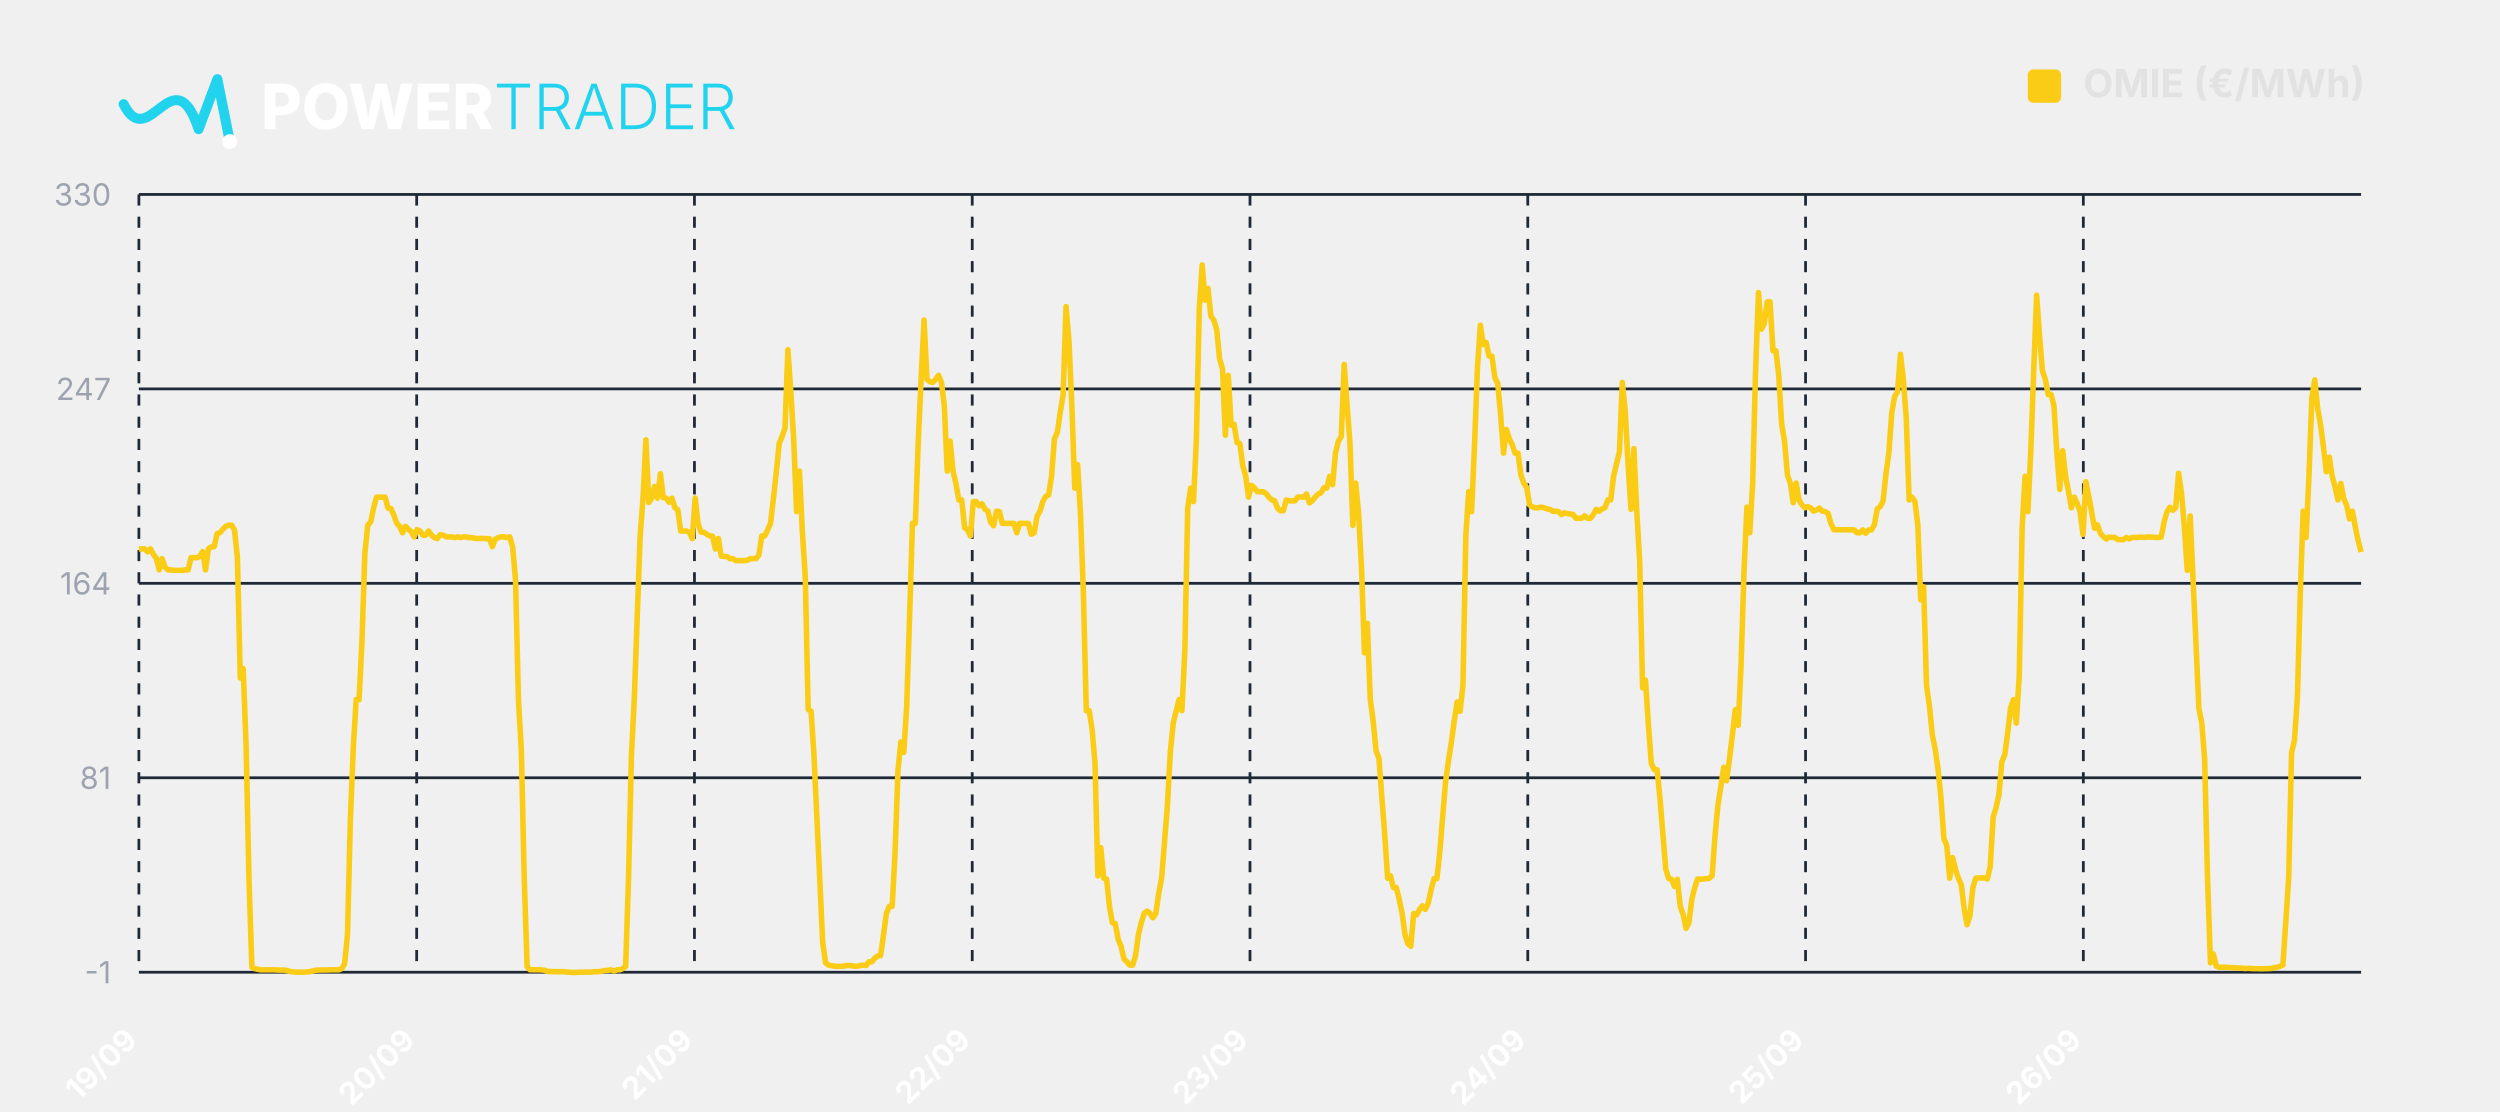
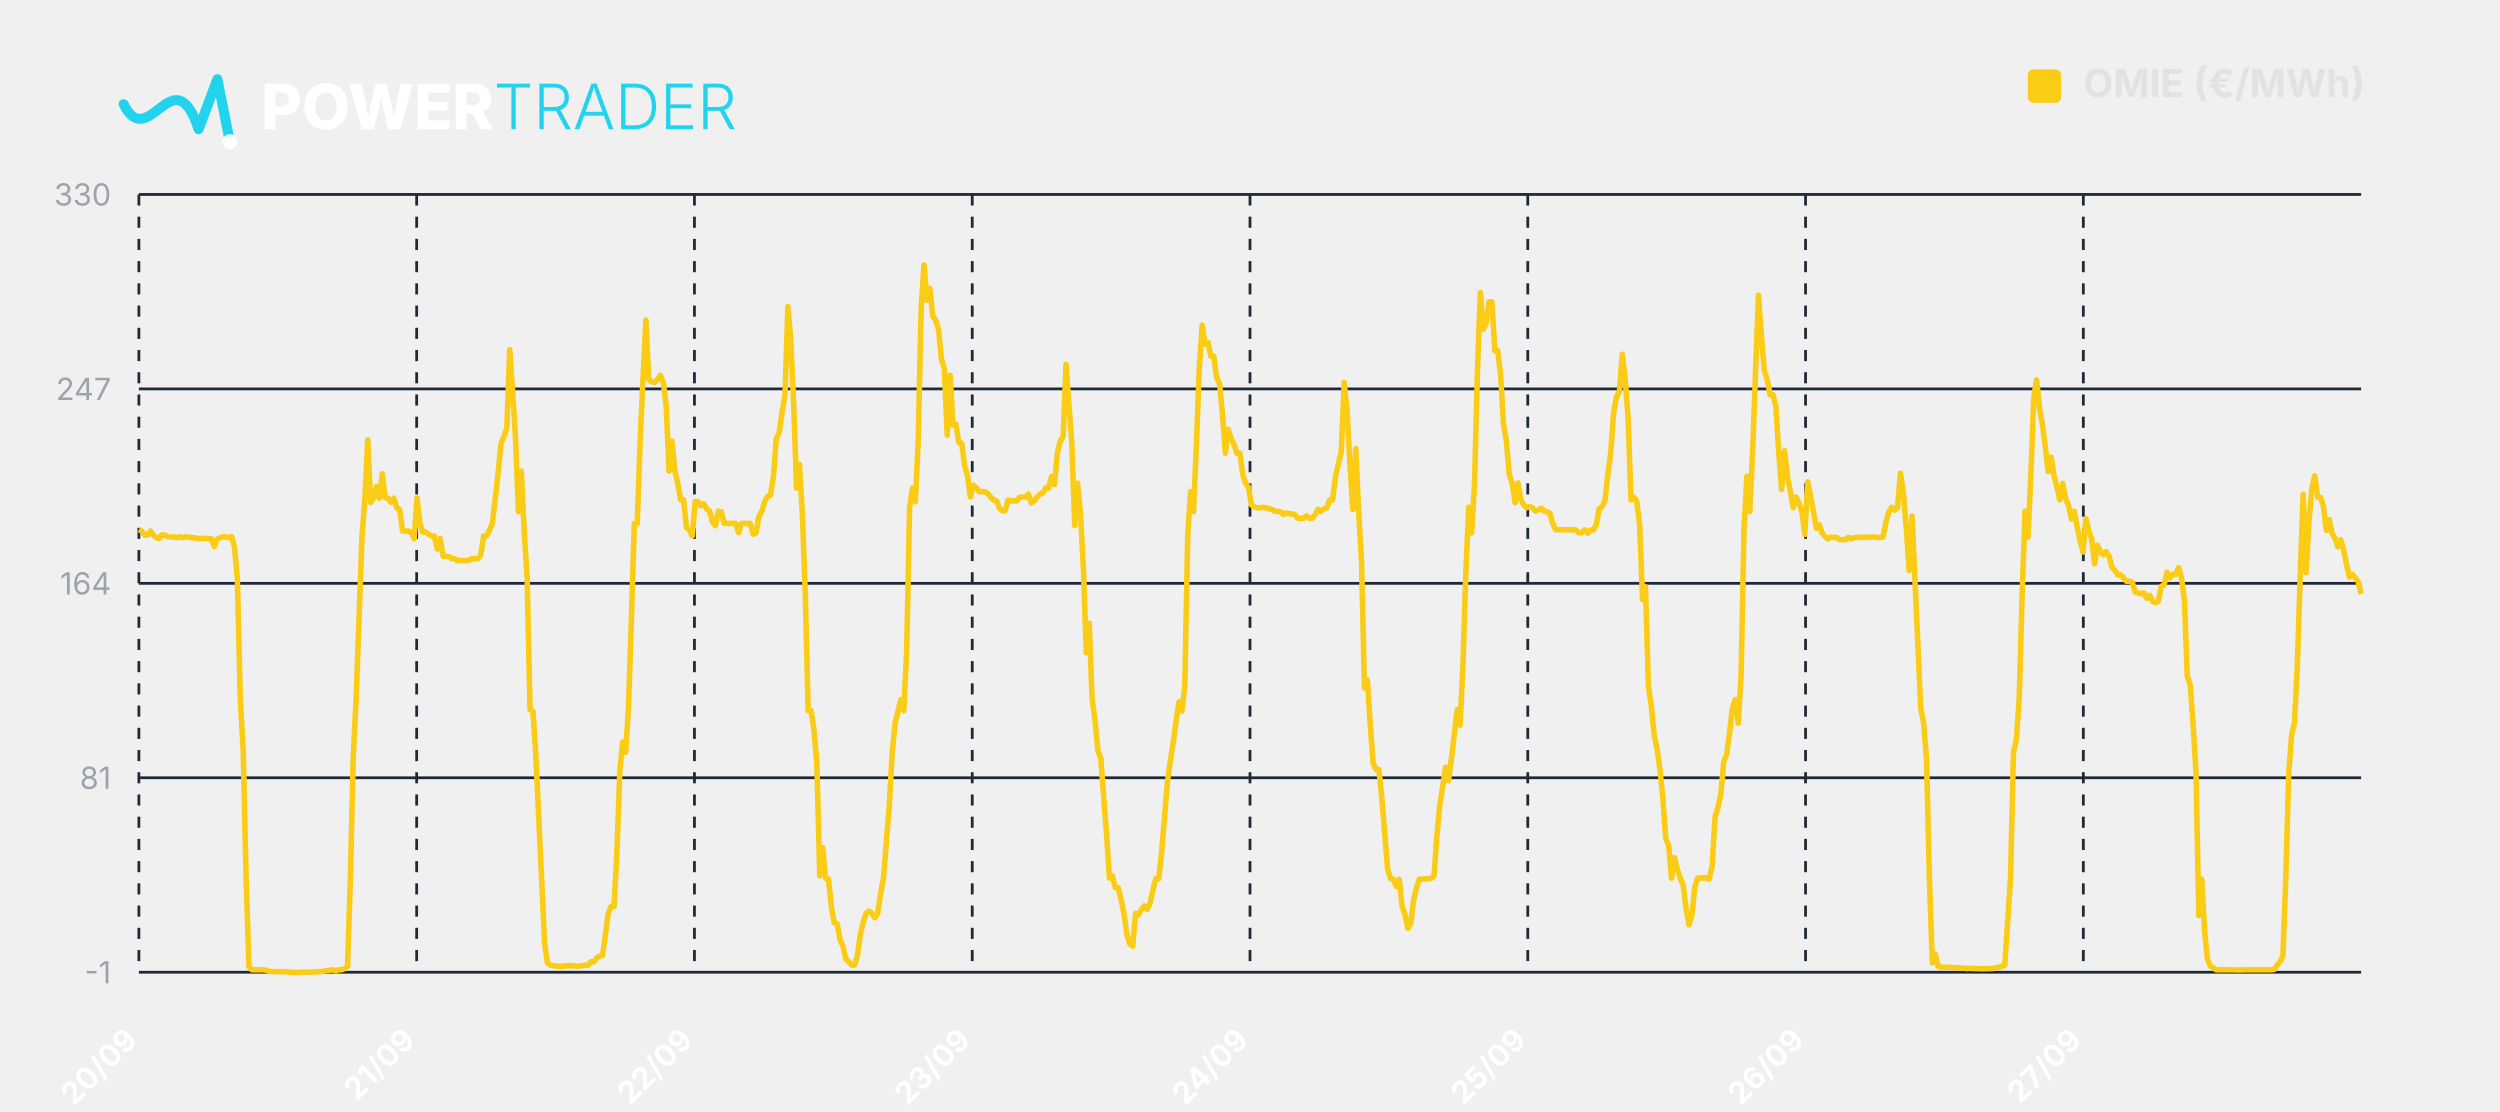
<svg xmlns="http://www.w3.org/2000/svg" viewBox="0 0 900 400" style="font-family: 'Inter', sans-serif; background: #0b0f19;">
  <g transform="translate(40, 15) scale(0.45)">
    <path d="M10 50 C30 90 50 10 70 70 L85 30 L95 80" stroke="#22d3ee" stroke-width="8" stroke-linecap="round" stroke-linejoin="round" fill="none" />
    <circle cx="95" cy="80" r="6" fill="#ffffff" />
    <text x="120" y="70" font-family="'Inter', sans-serif" font-weight="800" font-size="50" fill="#ffffff">POWER<tspan fill="#22d3ee" font-weight="300">TRADER</tspan>
    </text>
  </g>
  <rect x="730" y="25" width="12" height="12" fill="#facc15" rx="2" />
  <text x="750" y="35" font-size="14" font-weight="bold" fill="#e2e2e2">OMIE (€/MWh)</text>
  <line x1="50" y1="350.0" x2="850" y2="350.0" stroke="#1f2937" stroke-width="1" />
  <text x="40" y="354.0" text-anchor="end" font-size="11" fill="#9ca3af">-1</text>
  <line x1="50" y1="280.0" x2="850" y2="280.0" stroke="#1f2937" stroke-width="1" />
  <text x="40" y="284.0" text-anchor="end" font-size="11" fill="#9ca3af">81</text>
  <line x1="50" y1="210.0" x2="850" y2="210.0" stroke="#1f2937" stroke-width="1" />
  <text x="40" y="214.0" text-anchor="end" font-size="11" fill="#9ca3af">164</text>
  <line x1="50" y1="140.0" x2="850" y2="140.0" stroke="#1f2937" stroke-width="1" />
  <text x="40" y="144.0" text-anchor="end" font-size="11" fill="#9ca3af">247</text>
  <line x1="50" y1="70.0" x2="850" y2="70.0" stroke="#1f2937" stroke-width="1" />
  <text x="40" y="74.0" text-anchor="end" font-size="11" fill="#9ca3af">330</text>
  <line x1="50.0" y1="70" x2="50.0" y2="350" stroke="#1f2937" stroke-width="1" stroke-dasharray="4,4" />
-   <text x="50.0" y="375" text-anchor="end" transform="rotate(-45, 50.0, 375)" font-size="11" font-weight="bold" fill="#ffffff">19/09</text>
+   <text x="50.0" y="375" text-anchor="end" transform="rotate(-45, 50.0, 375)" font-size="11" font-weight="bold" fill="#ffffff">20/09</text>
  <line x1="150.0" y1="70" x2="150.0" y2="350" stroke="#1f2937" stroke-width="1" stroke-dasharray="4,4" />
-   <text x="150.0" y="375" text-anchor="end" transform="rotate(-45, 150.0, 375)" font-size="11" font-weight="bold" fill="#ffffff">20/09</text>
+   <text x="150.0" y="375" text-anchor="end" transform="rotate(-45, 150.0, 375)" font-size="11" font-weight="bold" fill="#ffffff">21/09</text>
  <line x1="250.0" y1="70" x2="250.0" y2="350" stroke="#1f2937" stroke-width="1" stroke-dasharray="4,4" />
-   <text x="250.0" y="375" text-anchor="end" transform="rotate(-45, 250.0, 375)" font-size="11" font-weight="bold" fill="#ffffff">21/09</text>
+   <text x="250.0" y="375" text-anchor="end" transform="rotate(-45, 250.0, 375)" font-size="11" font-weight="bold" fill="#ffffff">22/09</text>
  <line x1="350.0" y1="70" x2="350.0" y2="350" stroke="#1f2937" stroke-width="1" stroke-dasharray="4,4" />
-   <text x="350.0" y="375" text-anchor="end" transform="rotate(-45, 350.0, 375)" font-size="11" font-weight="bold" fill="#ffffff">22/09</text>
+   <text x="350.0" y="375" text-anchor="end" transform="rotate(-45, 350.0, 375)" font-size="11" font-weight="bold" fill="#ffffff">23/09</text>
  <line x1="450.0" y1="70" x2="450.0" y2="350" stroke="#1f2937" stroke-width="1" stroke-dasharray="4,4" />
-   <text x="450.0" y="375" text-anchor="end" transform="rotate(-45, 450.0, 375)" font-size="11" font-weight="bold" fill="#ffffff">23/09</text>
+   <text x="450.0" y="375" text-anchor="end" transform="rotate(-45, 450.0, 375)" font-size="11" font-weight="bold" fill="#ffffff">24/09</text>
  <line x1="550.0" y1="70" x2="550.0" y2="350" stroke="#1f2937" stroke-width="1" stroke-dasharray="4,4" />
-   <text x="550.0" y="375" text-anchor="end" transform="rotate(-45, 550.0, 375)" font-size="11" font-weight="bold" fill="#ffffff">24/09</text>
+   <text x="550.0" y="375" text-anchor="end" transform="rotate(-45, 550.0, 375)" font-size="11" font-weight="bold" fill="#ffffff">25/09</text>
  <line x1="650.0" y1="70" x2="650.0" y2="350" stroke="#1f2937" stroke-width="1" stroke-dasharray="4,4" />
-   <text x="650.0" y="375" text-anchor="end" transform="rotate(-45, 650.0, 375)" font-size="11" font-weight="bold" fill="#ffffff">25/09</text>
+   <text x="650.0" y="375" text-anchor="end" transform="rotate(-45, 650.0, 375)" font-size="11" font-weight="bold" fill="#ffffff">26/09</text>
  <line x1="750.0" y1="70" x2="750.0" y2="350" stroke="#1f2937" stroke-width="1" stroke-dasharray="4,4" />
-   <text x="750.0" y="375" text-anchor="end" transform="rotate(-45, 750.0, 375)" font-size="11" font-weight="bold" fill="#ffffff">26/09</text>
-   <polyline points="50.0,197.589 51.043,197.589 52.086,197.589 53.129,198.663 54.172,197.589 55.215,199.585 56.258,200.938 57.301,205.159 58.344,201.108 59.387,204.161 60.43,205.159 61.473,205.159 62.516,205.337 63.559,205.337 64.602,205.337 65.645,205.337 66.688,205.159 67.731,205.159 68.774,200.769 69.817,200.769 70.86,200.769 71.904,200.346 72.947,198.578 73.99,205.159 75.033,197.589 76.076,196.878 77.119,196.794 78.162,192.141 79.205,191.769 80.248,190.534 81.291,189.469 82.334,189.063 83.377,189.063 84.42,190.805 85.463,200.769 86.506,244.111 87.549,240.694 88.592,268.438 89.635,316.524 90.678,348.219 91.721,348.701 92.764,348.938 93.807,349.132 94.85,349.132 95.893,349.141 96.936,349.141 97.979,349.141 99.022,349.149 100.065,349.225 101.108,349.225 102.151,349.225 103.194,349.386 104.237,349.724 105.28,349.826 106.323,349.978 107.366,349.978 108.409,349.978 109.452,349.978 110.495,349.902 111.538,349.792 112.581,349.555 113.625,349.293 114.668,349.225 115.711,349.208 116.754,349.217 117.797,349.191 118.84,349.141 119.883,349.141 120.926,349.141 121.969,349.132 123.012,348.701 124.055,347.009 125.098,336.436 126.141,294.93 127.184,269.199 128.227,251.833 129.27,251.859 130.313,230.712 131.356,199.179 132.399,189.063 133.442,187.929 134.485,182.955 135.528,178.988 136.571,178.988 137.614,178.988 138.657,178.988 139.7,182.922 140.743,183.065 141.786,185.459 142.829,188.42 143.872,189.469 144.915,191.803 145.958,189.469 147.001,190.534 148.044,191.38 149.087,193.292 150.13,190.687 151.173,191.16 152.216,192.649 153.259,192.649 154.302,191.16 155.346,192.649 156.389,193.546 157.432,193.867 158.475,192.497 159.518,192.649 160.561,193.241 161.604,193.292 162.647,193.292 163.69,193.546 164.733,193.241 165.776,193.546 166.819,193.283 167.862,193.292 168.905,193.546 169.948,193.546 170.991,193.833 172.034,193.833 173.077,193.833 174.12,193.833 175.163,193.918 176.206,193.918 177.249,196.794 178.292,194.155 179.335,193.546 180.378,193.292 181.421,193.241 182.464,193.546 183.507,193.241 184.55,196.878 185.593,208.72 186.636,251.817 187.679,270.045 188.722,316.152 189.765,347.948 190.808,349.124 191.851,349.124 192.894,349.132 193.937,349.141 194.98,349.158 196.023,349.293 197.066,349.724 198.11,349.724 199.153,349.792 200.196,349.792 201.239,349.817 202.282,349.809 203.325,349.817 204.368,349.978 205.411,350.029 206.454,350.096 207.497,350.071 208.54,349.978 209.583,349.978 210.626,349.978 211.669,349.978 212.712,349.978 213.755,349.826 214.798,349.809 215.841,349.792 216.884,349.555 217.927,349.386 218.97,349.301 220.013,349.141 221.056,349.555 222.099,349.141 223.142,349.132 224.185,348.701 225.228,347.914 226.271,316.245 227.314,272.041 228.357,251.25 229.4,222.254 230.443,193.241 231.486,179.335 232.529,158.333 233.572,180.892 234.615,179.335 235.658,175.131 236.701,179.335 237.744,170.547 238.787,179.124 239.831,179.335 240.874,180.807 241.917,179.335 242.96,182.752 244.003,183.455 245.046,191.16 246.089,191.16 247.132,191.16 248.175,191.651 249.218,193.918 250.261,179.318 251.304,188.42 252.347,191.541 253.39,191.592 254.433,192.336 255.476,192.928 256.519,193.013 257.562,197.656 258.605,193.867 259.648,200.202 260.691,200.346 261.734,200.346 262.777,201.108 263.82,201.108 264.863,201.818 265.906,201.818 266.949,201.818 267.992,201.818 269.035,201.708 270.078,201.108 271.121,201.108 272.164,201.108 273.207,199.754 274.25,192.928 275.293,192.928 276.336,190.847 277.379,188.42 278.422,179.538 279.465,170.065 280.508,159.661 281.551,157.123 282.595,154.103 283.638,125.911 284.681,140.857 285.724,157.969 286.767,184.19 287.81,169.599 288.853,191.592 289.896,207.435 290.939,255.437 291.982,256.004 293.025,271.652 294.068,294.152 295.111,316.372 296.154,339.109 297.197,346.603 298.24,347.44 299.283,347.601 300.326,347.846 301.369,347.863 302.412,347.872 303.455,347.863 304.498,347.593 305.541,347.593 306.584,347.652 307.627,347.846 308.67,347.846 309.713,347.593 310.756,347.483 311.799,347.567 312.842,346.231 313.885,346.231 314.928,344.903 315.971,344.159 317.014,343.998 318.057,336.613 319.1,328.823 320.143,326.294 321.186,326.294 322.229,306.839 323.272,277.234 324.316,267.084 325.359,270.848 326.402,254.396 327.445,222.254 328.488,188.411 329.531,188.42 330.574,158.882 331.617,136.061 332.66,115.219 333.703,136.569 334.746,137.432 335.789,137.668 336.832,136.569 337.875,135.122 338.918,137.668 339.961,146.118 341.004,169.599 342.047,158.815 343.09,169.599 344.133,174.099 345.176,179.961 346.219,179.961 347.262,189.951 348.305,190.746 349.348,192.928 350.391,180.57 351.434,180.57 352.477,182.076 353.52,181.365 354.563,183.345 355.606,183.979 356.649,188.031 357.692,189.266 358.735,184.013 359.778,184.19 360.821,188.411 361.864,188.42 362.907,188.42 363.95,188.42 364.993,188.42 366.037,191.803 367.08,188.42 368.123,188.42 369.166,188.42 370.209,188.42 371.252,192.311 372.295,191.803 373.338,185.891 374.381,184.08 375.424,180.57 376.467,178.692 377.51,178.185 378.553,171.503 379.596,157.969 380.639,155.668 381.682,148.47 382.725,142.143 383.768,110.356 384.811,122.392 385.854,145.484 386.897,175.749 387.94,167.273 388.983,185.112 390.026,213.795 391.069,255.86 392.112,255.851 393.155,262.601 394.198,274.57 395.241,315.298 396.284,305.148 397.327,316.152 398.37,316.431 399.413,326.294 400.456,332.207 401.499,332.52 402.542,338.17 403.585,340.665 404.628,345.233 405.671,346.231 406.714,347.449 407.757,347.44 408.801,343.998 409.844,336.36 410.887,332.071 411.93,328.739 412.973,327.986 414.016,328.823 415.059,330.405 416.102,328.823 417.145,321.642 418.188,316.068 419.231,303.109 420.274,289.922 421.317,270.848 422.36,260.317 423.403,256.063 424.446,251.859 425.489,255.851 426.532,234.46 427.575,183.023 428.618,175.749 429.661,180.57 430.704,157.969 431.747,110.965 432.79,95.376 433.833,108.063 434.876,103.826 435.919,113.832 436.962,115.219 438.005,118.628 439.048,129.21 440.091,132.737 441.134,156.7 442.177,135.122 443.22,153.063 444.263,152.733 445.306,159.314 446.349,159.661 447.392,167.662 448.435,171.325 449.478,178.963 450.522,174.734 451.565,175.529 452.608,177.001 453.651,177.001 454.694,177.001 455.737,177.627 456.78,178.963 457.823,179.961 458.866,180.299 459.909,182.922 460.952,183.877 461.995,183.877 463.038,180.003 464.081,180.299 465.124,180.299 466.167,180.299 467.21,178.963 468.253,178.963 469.296,178.963 470.339,177.863 471.382,181.061 472.425,180.299 473.468,178.963 474.511,177.863 475.554,177.424 476.597,175.63 477.64,175.732 478.683,171.494 479.726,174.463 480.769,163.146 481.812,158.815 482.855,157.208 483.898,131.198 484.941,145.704 485.984,159.398 487.027,189.164 488.07,173.939 489.113,185.138 490.156,204.643 491.199,235.001 492.243,224.369 493.286,251.63 494.329,259.472 495.372,270.214 496.415,273.005 497.458,286.886 498.501,300.419 499.544,316.152 500.587,315.298 501.63,319.527 502.673,319.527 503.716,323.757 504.759,328.823 505.802,336.444 506.845,339.743 507.888,340.657 508.931,328.823 509.974,329.356 511.017,327.495 512.06,326.1 513.103,327.385 514.146,325.211 515.189,320.305 516.232,316.338 517.275,316.338 518.318,306.839 519.361,294.152 520.404,281.464 521.447,273.936 522.49,267.253 523.533,259.472 524.576,252.705 525.619,256.063 526.662,246.801 527.705,192.649 528.748,177.001 529.791,184.19 530.834,160.058 531.877,132.585 532.92,117.063 533.963,123.991 535.007,123.28 536.05,128.195 537.093,128.22 538.136,135.96 539.179,137.998 540.222,149.24 541.265,163.146 542.308,154.586 543.351,157.969 544.394,160.058 545.437,163.146 546.48,163.146 547.523,170.97 548.566,173.939 549.609,175.529 550.652,181.771 551.695,182.499 552.738,182.795 553.781,182.795 554.824,182.566 555.867,182.795 556.91,183.192 557.953,183.361 558.996,184.038 560.039,184.038 561.082,184.19 562.125,185.239 563.168,184.613 564.211,184.901 565.254,185.036 566.297,185.239 567.34,186.576 568.383,186.576 569.426,186.576 570.469,185.688 571.512,186.576 572.555,186.576 573.598,185.239 574.641,183.361 575.684,184.038 576.728,183.201 577.771,182.795 578.814,179.961 579.857,179.961 580.9,171.503 581.943,166.96 582.986,162.689 584.029,137.668 585.072,147.793 586.115,167.299 587.158,183.361 588.201,161.488 589.244,184.199 590.287,201.953 591.33,247.63 592.373,244.838 593.416,260.825 594.459,274.756 595.502,277.065 596.545,277.065 597.588,287.342 598.631,300.081 599.674,312.879 600.717,316.245 601.76,316.524 602.803,319.121 603.846,316.524 604.889,326.294 605.932,329.255 606.975,334.228 608.018,332.215 609.061,323.757 610.104,319.536 611.147,316.431 612.19,316.524 613.233,316.431 614.276,316.338 615.319,316.152 616.362,315.298 617.405,300.918 618.449,289.922 619.492,283.265 620.535,276.236 621.578,281.075 622.621,273.149 623.664,264.538 624.707,255.496 625.75,261.112 626.793,239.171 627.836,205.904 628.879,182.566 629.922,191.803 630.965,173.989 632.008,133.515 633.051,105.331 634.094,118.51 635.137,116.522 636.18,108.672 637.223,108.672 638.266,126.249 639.309,126.249 640.352,135.122 641.395,152.657 642.438,158.815 643.481,171.071 644.524,173.989 645.567,180.976 646.61,173.905 647.653,179.961 648.696,181.771 649.739,182.795 650.782,182.397 651.825,182.795 652.868,183.987 653.911,183.615 654.954,182.922 655.997,183.987 657.04,184.199 658.083,184.783 659.126,188.42 660.169,190.695 661.213,190.695 662.256,190.695 663.299,190.729 664.342,190.729 665.385,190.729 666.428,190.729 667.471,190.763 668.514,191.803 669.557,191.803 670.6,190.763 671.643,191.972 672.686,190.788 673.729,190.788 674.772,188.927 675.815,183.192 676.858,182.397 677.901,180.333 678.944,170.707 679.987,163.103 681.03,148.648 682.073,142.769 683.116,141.001 684.159,127.527 685.202,136.569 686.245,150.356 687.288,179.961 688.331,178.963 689.374,180.553 690.417,189.037 691.46,215.91 692.503,211.258 693.546,246.801 694.589,254.117 695.632,264.538 696.675,269.715 697.718,277.065 698.761,287.478 699.804,301.866 700.847,304.403 701.89,316.152 702.934,308.734 703.977,312.972 705.02,316.152 706.063,318.58 707.106,327.022 708.149,332.917 709.192,329.576 710.235,319.527 711.278,316.152 712.321,316.059 713.364,316.059 714.407,316.059 715.45,316.431 716.493,311.906 717.536,294.152 718.579,290.768 719.622,286.023 720.665,274.24 721.708,271.736 722.751,263.997 723.794,254.887 724.837,251.859 725.88,260.317 726.923,243.4 727.966,190.407 729.009,171.494 730.052,184.19 731.095,162.207 732.138,133.355 733.181,106.262 734.224,120.751 735.267,133.439 736.31,136.569 737.353,142.058 738.396,142.058 739.439,146.127 740.482,163.044 741.525,176.189 742.568,162.266 743.611,171.503 744.654,176.857 745.698,182.795 746.741,178.963 747.784,181.23 748.827,184.309 749.87,192.395 750.913,173.431 751.956,178.684 752.999,184.351 754.042,190.179 755.085,188.91 756.128,192.006 757.171,193.148 758.214,194.036 759.257,193.343 760.3,193.478 761.343,193.478 762.386,194.273 763.429,194.273 764.472,194.273 765.515,193.478 766.558,193.977 767.601,193.495 768.644,193.478 769.687,193.478 770.73,193.343 771.773,193.478 772.816,193.343 773.859,193.343 774.902,193.343 775.945,193.478 776.988,193.478 778.031,193.368 779.074,187.904 780.117,184.258 781.16,182.6 782.203,183.683 783.246,182.702 784.289,170.369 785.332,177.424 786.375,189.866 787.419,205.337 788.462,185.738 789.505,208.737 790.548,231.533 791.591,255.073 792.634,260.258 793.677,273.318 794.72,316.431 795.763,346.603 796.806,343.431 797.849,347.863 798.892,348.219 799.935,348.219 800.978,348.219 802.021,348.261 803.064,348.354 804.107,348.354 805.15,348.422 806.193,348.515 807.236,348.532 808.279,348.675 809.322,348.574 810.365,348.675 811.408,348.701 812.451,348.701 813.494,348.752 814.537,348.752 815.58,348.701 816.623,348.701 817.666,348.642 818.709,348.354 819.752,348.219 820.795,347.863 821.838,347.44 822.881,332.012 823.924,316.059 824.967,270.907 826.01,266.492 827.053,251.267 828.096,213.787 829.14,184.038 830.183,193.478 831.226,171.503 832.269,143.073 833.312,136.755 834.355,146.998 835.398,152.894 836.441,160.946 837.484,169.819 838.527,164.584 839.57,171.3 840.613,175.284 841.656,179.961 842.699,174.04 843.742,179.437 844.785,181.881 845.828,186.821 846.871,184.021 847.914,189.731 848.957,194.721 850.0,198.739" fill="none" stroke="#facc15" stroke-width="2" stroke-linejoin="round" />
+   <text x="750.0" y="375" text-anchor="end" transform="rotate(-45, 750.0, 375)" font-size="11" font-weight="bold" fill="#ffffff">27/09</text>
+   <polyline points="50.0,190.687 51.043,191.16 52.086,192.649 53.129,192.649 54.172,191.16 55.215,192.649 56.258,193.546 57.301,193.867 58.344,192.497 59.387,192.649 60.43,193.241 61.473,193.292 62.516,193.292 63.559,193.546 64.602,193.241 65.645,193.546 66.688,193.283 67.731,193.292 68.774,193.546 69.817,193.546 70.86,193.833 71.904,193.833 72.947,193.833 73.99,193.833 75.033,193.918 76.076,193.918 77.119,196.794 78.162,194.155 79.205,193.546 80.248,193.292 81.291,193.241 82.334,193.546 83.377,193.241 84.42,196.878 85.463,208.72 86.506,251.817 87.549,270.045 88.592,316.152 89.635,347.948 90.678,349.124 91.721,349.124 92.764,349.132 93.807,349.141 94.85,349.158 95.893,349.293 96.936,349.724 97.979,349.724 99.022,349.792 100.065,349.792 101.108,349.817 102.151,349.809 103.194,349.817 104.237,349.978 105.28,350.029 106.323,350.096 107.366,350.071 108.409,349.978 109.452,349.978 110.495,349.978 111.538,349.978 112.581,349.978 113.625,349.826 114.668,349.809 115.711,349.792 116.754,349.555 117.797,349.386 118.84,349.301 119.883,349.141 120.926,349.555 121.969,349.141 123.012,349.132 124.055,348.701 125.098,347.914 126.141,316.245 127.184,272.041 128.227,251.25 129.27,222.254 130.313,193.241 131.356,179.335 132.399,158.333 133.442,180.892 134.485,179.335 135.528,175.131 136.571,179.335 137.614,170.547 138.657,179.124 139.7,179.335 140.743,180.807 141.786,179.335 142.829,182.752 143.872,183.455 144.915,191.16 145.958,191.16 147.001,191.16 148.044,191.651 149.087,193.918 150.13,179.318 151.173,188.42 152.216,191.541 153.259,191.592 154.302,192.336 155.346,192.928 156.389,193.013 157.432,197.656 158.475,193.867 159.518,200.202 160.561,200.346 161.604,200.346 162.647,201.108 163.69,201.108 164.733,201.818 165.776,201.818 166.819,201.818 167.862,201.818 168.905,201.708 169.948,201.108 170.991,201.108 172.034,201.108 173.077,199.754 174.12,192.928 175.163,192.928 176.206,190.847 177.249,188.42 178.292,179.538 179.335,170.065 180.378,159.661 181.421,157.123 182.464,154.103 183.507,125.911 184.55,140.857 185.593,157.969 186.636,184.19 187.679,169.599 188.722,191.592 189.765,207.435 190.808,255.437 191.851,256.004 192.894,271.652 193.937,294.152 194.98,316.372 196.023,339.109 197.066,346.603 198.11,347.44 199.153,347.601 200.196,347.846 201.239,347.863 202.282,347.872 203.325,347.863 204.368,347.593 205.411,347.593 206.454,347.652 207.497,347.846 208.54,347.846 209.583,347.593 210.626,347.483 211.669,347.567 212.712,346.231 213.755,346.231 214.798,344.903 215.841,344.159 216.884,343.998 217.927,336.613 218.97,328.823 220.013,326.294 221.056,326.294 222.099,306.839 223.142,277.234 224.185,267.084 225.228,270.848 226.271,254.396 227.314,222.254 228.357,188.411 229.4,188.42 230.443,158.882 231.486,136.061 232.529,115.219 233.572,136.569 234.615,137.432 235.658,137.668 236.701,136.569 237.744,135.122 238.787,137.668 239.831,146.118 240.874,169.599 241.917,158.815 242.96,169.599 244.003,174.099 245.046,179.961 246.089,179.961 247.132,189.951 248.175,190.746 249.218,192.928 250.261,180.57 251.304,180.57 252.347,182.076 253.39,181.365 254.433,183.345 255.476,183.979 256.519,188.031 257.562,189.266 258.605,184.013 259.648,184.19 260.691,188.411 261.734,188.42 262.777,188.42 263.82,188.42 264.863,188.42 265.906,191.803 266.949,188.42 267.992,188.42 269.035,188.42 270.078,188.42 271.121,192.311 272.164,191.803 273.207,185.891 274.25,184.08 275.293,180.57 276.336,178.692 277.379,178.185 278.422,171.503 279.465,157.969 280.508,155.668 281.551,148.47 282.595,142.143 283.638,110.356 284.681,122.392 285.724,145.484 286.767,175.749 287.81,167.273 288.853,185.112 289.896,213.795 290.939,255.86 291.982,255.851 293.025,262.601 294.068,274.57 295.111,315.298 296.154,305.148 297.197,316.152 298.24,316.431 299.283,326.294 300.326,332.207 301.369,332.52 302.412,338.17 303.455,340.665 304.498,345.233 305.541,346.231 306.584,347.449 307.627,347.44 308.67,343.998 309.713,336.36 310.756,332.071 311.799,328.739 312.842,327.986 313.885,328.823 314.928,330.405 315.971,328.823 317.014,321.642 318.057,316.068 319.1,303.109 320.143,289.922 321.186,270.848 322.229,260.317 323.272,256.063 324.316,251.859 325.359,255.851 326.402,234.46 327.445,183.023 328.488,175.749 329.531,180.57 330.574,157.969 331.617,110.965 332.66,95.376 333.703,108.063 334.746,103.826 335.789,113.832 336.832,115.219 337.875,118.628 338.918,129.21 339.961,132.737 341.004,156.7 342.047,135.122 343.09,153.063 344.133,152.733 345.176,159.314 346.219,159.661 347.262,167.662 348.305,171.325 349.348,178.963 350.391,174.734 351.434,175.529 352.477,177.001 353.52,177.001 354.563,177.001 355.606,177.627 356.649,178.963 357.692,179.961 358.735,180.299 359.778,182.922 360.821,183.877 361.864,183.877 362.907,180.003 363.95,180.299 364.993,180.299 366.037,180.299 367.08,178.963 368.123,178.963 369.166,178.963 370.209,177.863 371.252,181.061 372.295,180.299 373.338,178.963 374.381,177.863 375.424,177.424 376.467,175.63 377.51,175.732 378.553,171.494 379.596,174.463 380.639,163.146 381.682,158.815 382.725,157.208 383.768,131.198 384.811,145.704 385.854,159.398 386.897,189.164 387.94,173.939 388.983,185.138 390.026,204.643 391.069,235.001 392.112,224.369 393.155,251.63 394.198,259.472 395.241,270.214 396.284,273.005 397.327,286.886 398.37,300.419 399.413,316.152 400.456,315.298 401.499,319.527 402.542,319.527 403.585,323.757 404.628,328.823 405.671,336.444 406.714,339.743 407.757,340.657 408.801,328.823 409.844,329.356 410.887,327.495 411.93,326.1 412.973,327.385 414.016,325.211 415.059,320.305 416.102,316.338 417.145,316.338 418.188,306.839 419.231,294.152 420.274,281.464 421.317,273.936 422.36,267.253 423.403,259.472 424.446,252.705 425.489,256.063 426.532,246.801 427.575,192.649 428.618,177.001 429.661,184.19 430.704,160.058 431.747,132.585 432.79,117.063 433.833,123.991 434.876,123.28 435.919,128.195 436.962,128.22 438.005,135.96 439.048,137.998 440.091,149.24 441.134,163.146 442.177,154.586 443.22,157.969 444.263,160.058 445.306,163.146 446.349,163.146 447.392,170.97 448.435,173.939 449.478,175.529 450.522,181.771 451.565,182.499 452.608,182.795 453.651,182.795 454.694,182.566 455.737,182.795 456.78,183.192 457.823,183.361 458.866,184.038 459.909,184.038 460.952,184.19 461.995,185.239 463.038,184.613 464.081,184.901 465.124,185.036 466.167,185.239 467.21,186.576 468.253,186.576 469.296,186.576 470.339,185.688 471.382,186.576 472.425,186.576 473.468,185.239 474.511,183.361 475.554,184.038 476.597,183.201 477.64,182.795 478.683,179.961 479.726,179.961 480.769,171.503 481.812,166.96 482.855,162.689 483.898,137.668 484.941,147.793 485.984,167.299 487.027,183.361 488.07,161.488 489.113,184.199 490.156,201.953 491.199,247.63 492.243,244.838 493.286,260.825 494.329,274.756 495.372,277.065 496.415,277.065 497.458,287.342 498.501,300.081 499.544,312.879 500.587,316.245 501.63,316.524 502.673,319.121 503.716,316.524 504.759,326.294 505.802,329.255 506.845,334.228 507.888,332.215 508.931,323.757 509.974,319.536 511.017,316.431 512.06,316.524 513.103,316.431 514.146,316.338 515.189,316.152 516.232,315.298 517.275,300.918 518.318,289.922 519.361,283.265 520.404,276.236 521.447,281.075 522.49,273.149 523.533,264.538 524.576,255.496 525.619,261.112 526.662,239.171 527.705,205.904 528.748,182.566 529.791,191.803 530.834,173.989 531.877,133.515 532.92,105.331 533.963,118.51 535.007,116.522 536.05,108.672 537.093,108.672 538.136,126.249 539.179,126.249 540.222,135.122 541.265,152.657 542.308,158.815 543.351,171.071 544.394,173.989 545.437,180.976 546.48,173.905 547.523,179.961 548.566,181.771 549.609,182.795 550.652,182.397 551.695,182.795 552.738,183.987 553.781,183.615 554.824,182.922 555.867,183.987 556.91,184.199 557.953,184.783 558.996,188.42 560.039,190.695 561.082,190.695 562.125,190.695 563.168,190.729 564.211,190.729 565.254,190.729 566.297,190.729 567.34,190.763 568.383,191.803 569.426,191.803 570.469,190.763 571.512,191.972 572.555,190.788 573.598,190.788 574.641,188.927 575.684,183.192 576.728,182.397 577.771,180.333 578.814,170.707 579.857,163.103 580.9,148.648 581.943,142.769 582.986,141.001 584.029,127.527 585.072,136.569 586.115,150.356 587.158,179.961 588.201,178.963 589.244,180.553 590.287,189.037 591.33,215.91 592.373,211.258 593.416,246.801 594.459,254.117 595.502,264.538 596.545,269.715 597.588,277.065 598.631,287.478 599.674,301.866 600.717,304.403 601.76,316.152 602.803,308.734 603.846,312.972 604.889,316.152 605.932,318.58 606.975,327.022 608.018,332.917 609.061,329.576 610.104,319.527 611.147,316.152 612.19,316.059 613.233,316.059 614.276,316.059 615.319,316.431 616.362,311.906 617.405,294.152 618.449,290.768 619.492,286.023 620.535,274.24 621.578,271.736 622.621,263.997 623.664,254.887 624.707,251.859 625.75,260.317 626.793,243.4 627.836,190.407 628.879,171.494 629.922,184.19 630.965,162.207 632.008,133.355 633.051,106.262 634.094,120.751 635.137,133.439 636.18,136.569 637.223,142.058 638.266,142.058 639.309,146.127 640.352,163.044 641.395,176.189 642.438,162.266 643.481,171.503 644.524,176.857 645.567,182.795 646.61,178.963 647.653,181.23 648.696,184.309 649.739,192.395 650.782,173.431 651.825,178.684 652.868,184.351 653.911,190.179 654.954,188.91 655.997,192.006 657.04,193.148 658.083,194.036 659.126,193.343 660.169,193.478 661.213,193.478 662.256,194.273 663.299,194.273 664.342,194.273 665.385,193.478 666.428,193.977 667.471,193.495 668.514,193.478 669.557,193.478 670.6,193.343 671.643,193.478 672.686,193.343 673.729,193.343 674.772,193.343 675.815,193.478 676.858,193.478 677.901,193.368 678.944,187.904 679.987,184.258 681.03,182.6 682.073,183.683 683.116,182.702 684.159,170.369 685.202,177.424 686.245,189.866 687.288,205.337 688.331,185.738 689.374,208.737 690.417,231.533 691.46,255.073 692.503,260.258 693.546,273.318 694.589,316.431 695.632,346.603 696.675,343.431 697.718,347.863 698.761,348.219 699.804,348.219 700.847,348.219 701.89,348.261 702.934,348.354 703.977,348.354 705.02,348.422 706.063,348.515 707.106,348.532 708.149,348.675 709.192,348.574 710.235,348.675 711.278,348.701 712.321,348.701 713.364,348.752 714.407,348.752 715.45,348.701 716.493,348.701 717.536,348.642 718.579,348.354 719.622,348.219 720.665,347.863 721.708,347.44 722.751,332.012 723.794,316.059 724.837,270.907 725.88,266.492 726.923,251.267 727.966,213.787 729.009,184.038 730.052,193.478 731.095,171.503 732.138,143.073 733.181,136.755 734.224,146.998 735.267,152.894 736.31,160.946 737.353,169.819 738.396,164.584 739.439,171.3 740.482,175.284 741.525,179.961 742.568,174.04 743.611,179.437 744.654,181.881 745.698,186.821 746.741,184.021 747.784,189.731 748.827,194.721 749.87,198.739 750.913,186.669 751.956,190.957 752.999,194.053 754.042,202.943 755.085,196.286 756.128,198.57 757.171,199.737 758.214,198.57 759.257,200.262 760.3,204.229 761.343,205.362 762.386,206.961 763.429,206.893 764.472,208.06 765.515,209.228 766.558,209.236 767.601,209.566 768.644,213.093 769.687,213.423 770.73,213.795 771.773,213.423 772.816,215.419 773.859,214.303 774.902,216.536 775.945,216.967 776.988,216.511 778.031,211.097 779.074,210.606 780.117,206.005 781.16,208.06 782.203,206.724 783.246,206.724 784.289,204.322 785.332,208.06 786.375,215.995 787.419,243.316 788.462,246.462 789.505,260.478 790.548,278.148 791.591,329.559 792.634,316.524 793.677,335.725 794.72,345.351 795.763,347.863 796.806,348.379 797.849,349.132 798.892,349.132 799.935,349.132 800.978,349.141 802.021,349.141 803.064,349.141 804.107,349.141 805.15,349.191 806.193,349.191 807.236,349.174 808.279,349.149 809.322,349.141 810.365,349.141 811.408,349.141 812.451,349.141 813.494,349.141 814.537,349.141 815.58,349.132 816.623,349.132 817.666,349.132 818.709,349.005 819.752,347.449 820.795,346.231 821.838,344.159 822.881,316.431 823.924,278.782 824.967,264.547 826.01,260.258 827.053,239.171 828.096,206.724 829.14,177.982 830.183,206.166 831.226,187.836 832.269,175.732 833.312,171.283 834.355,178.938 835.398,179.115 836.441,182.22 837.484,190.957 838.527,187.016 839.57,192.141 840.613,193.698 841.656,196.878 842.699,194.341 843.742,198.189 844.785,203.374 845.828,207.756 846.871,206.724 847.914,208.06 848.957,209.397 850.0,213.795" fill="none" stroke="#facc15" stroke-width="2" stroke-linejoin="round" />
</svg>
